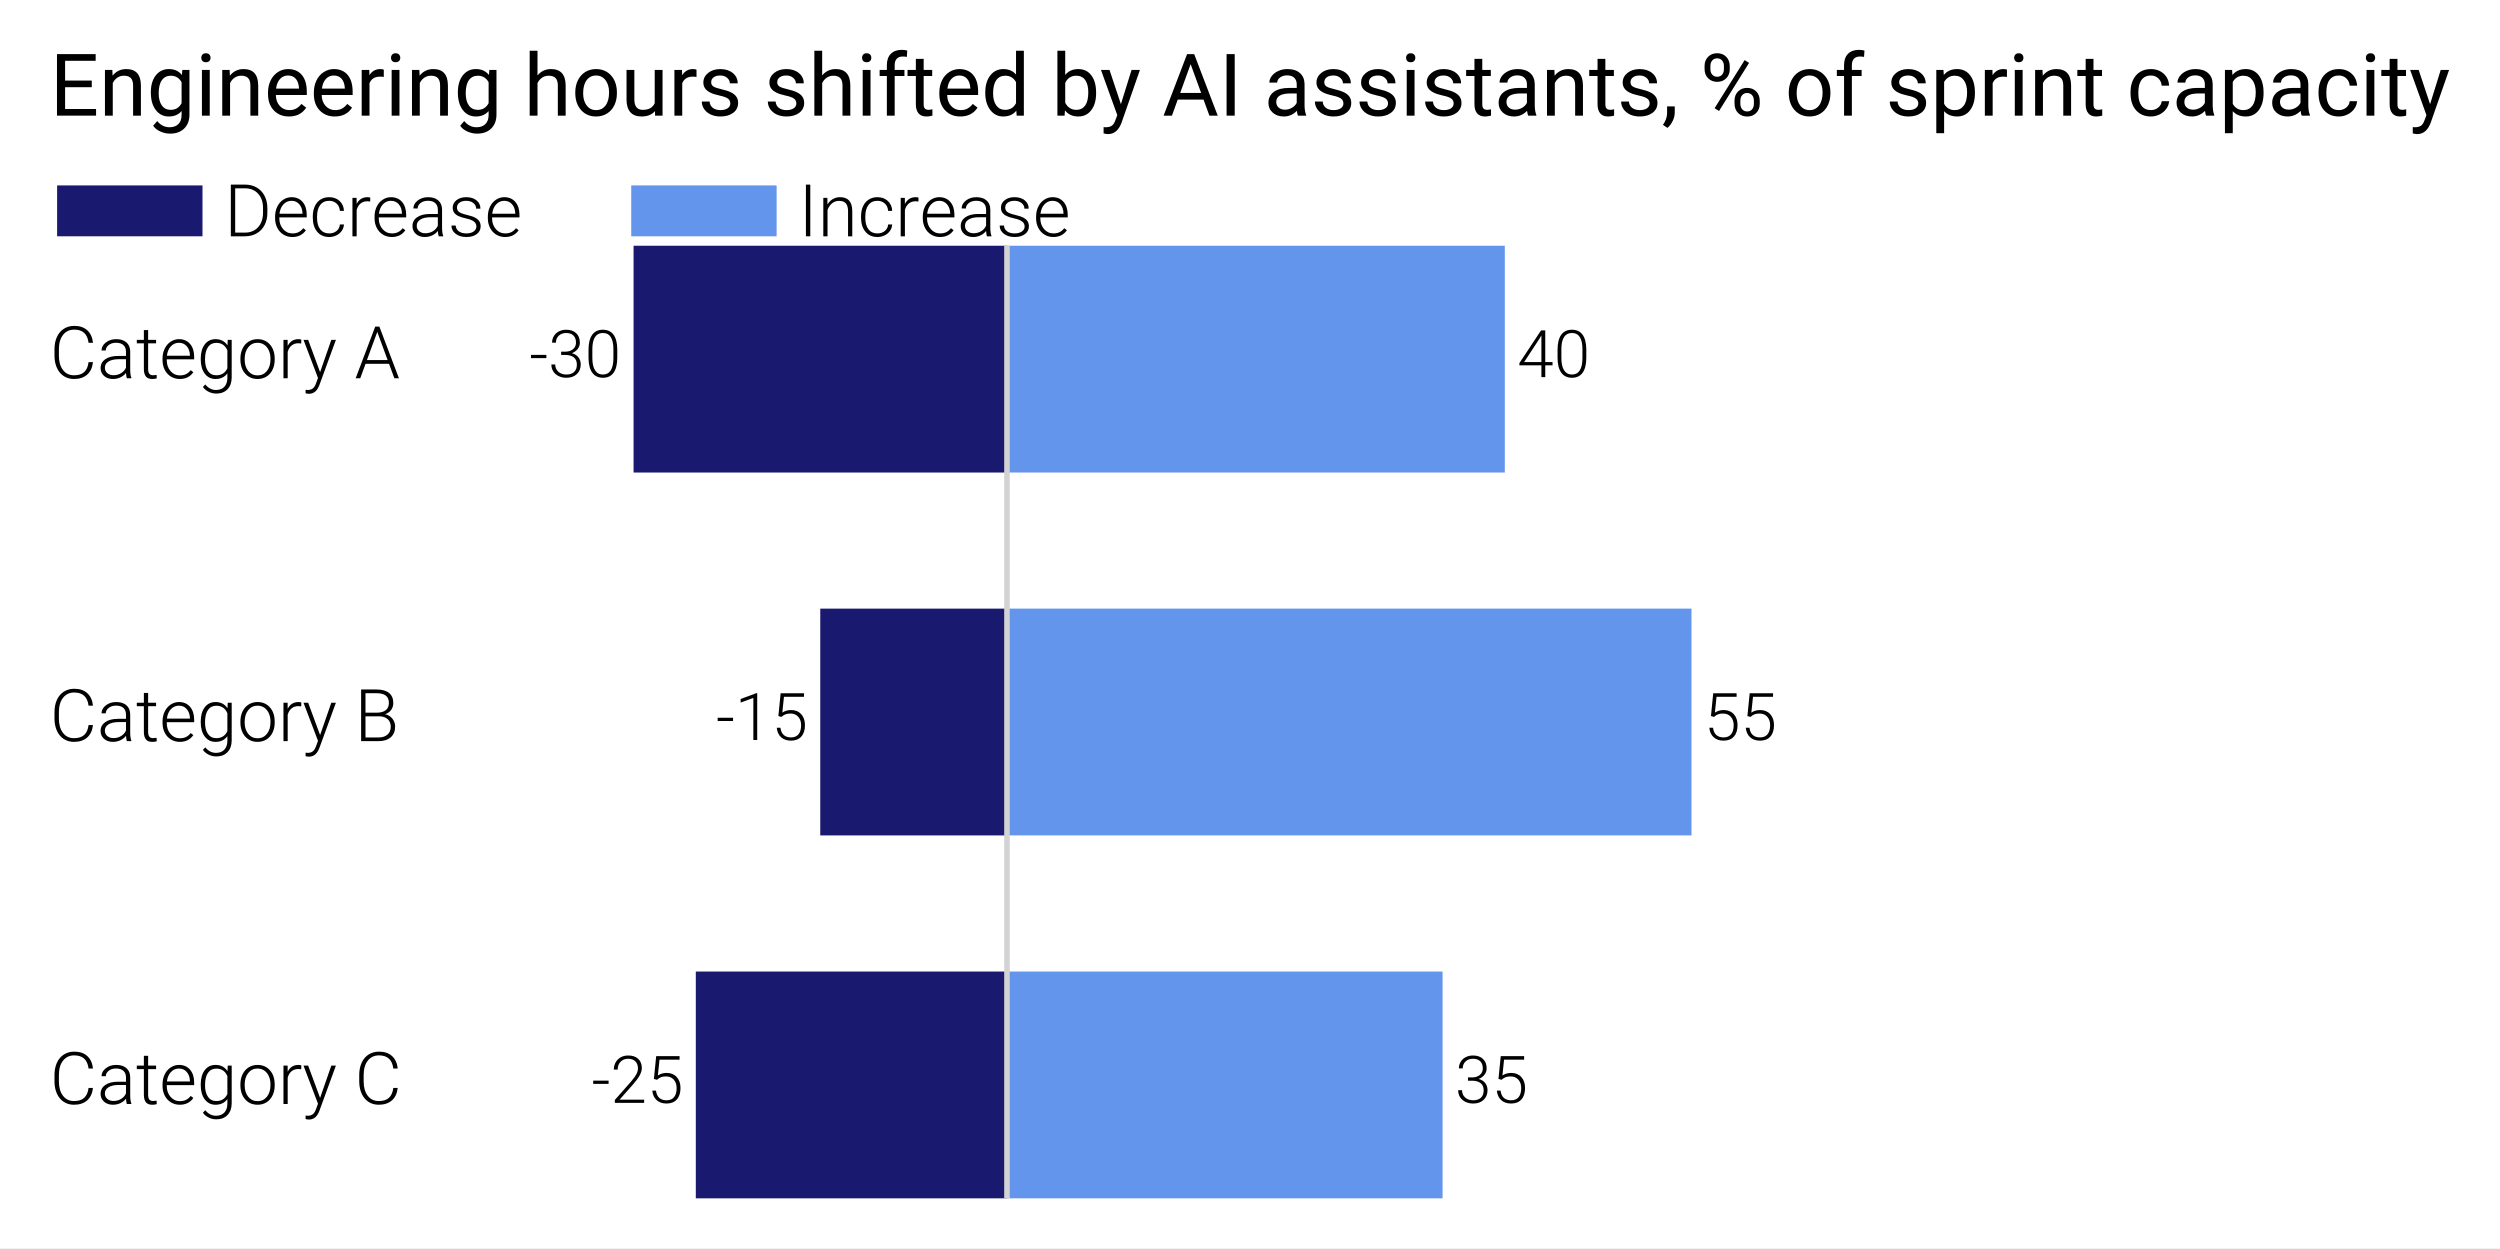
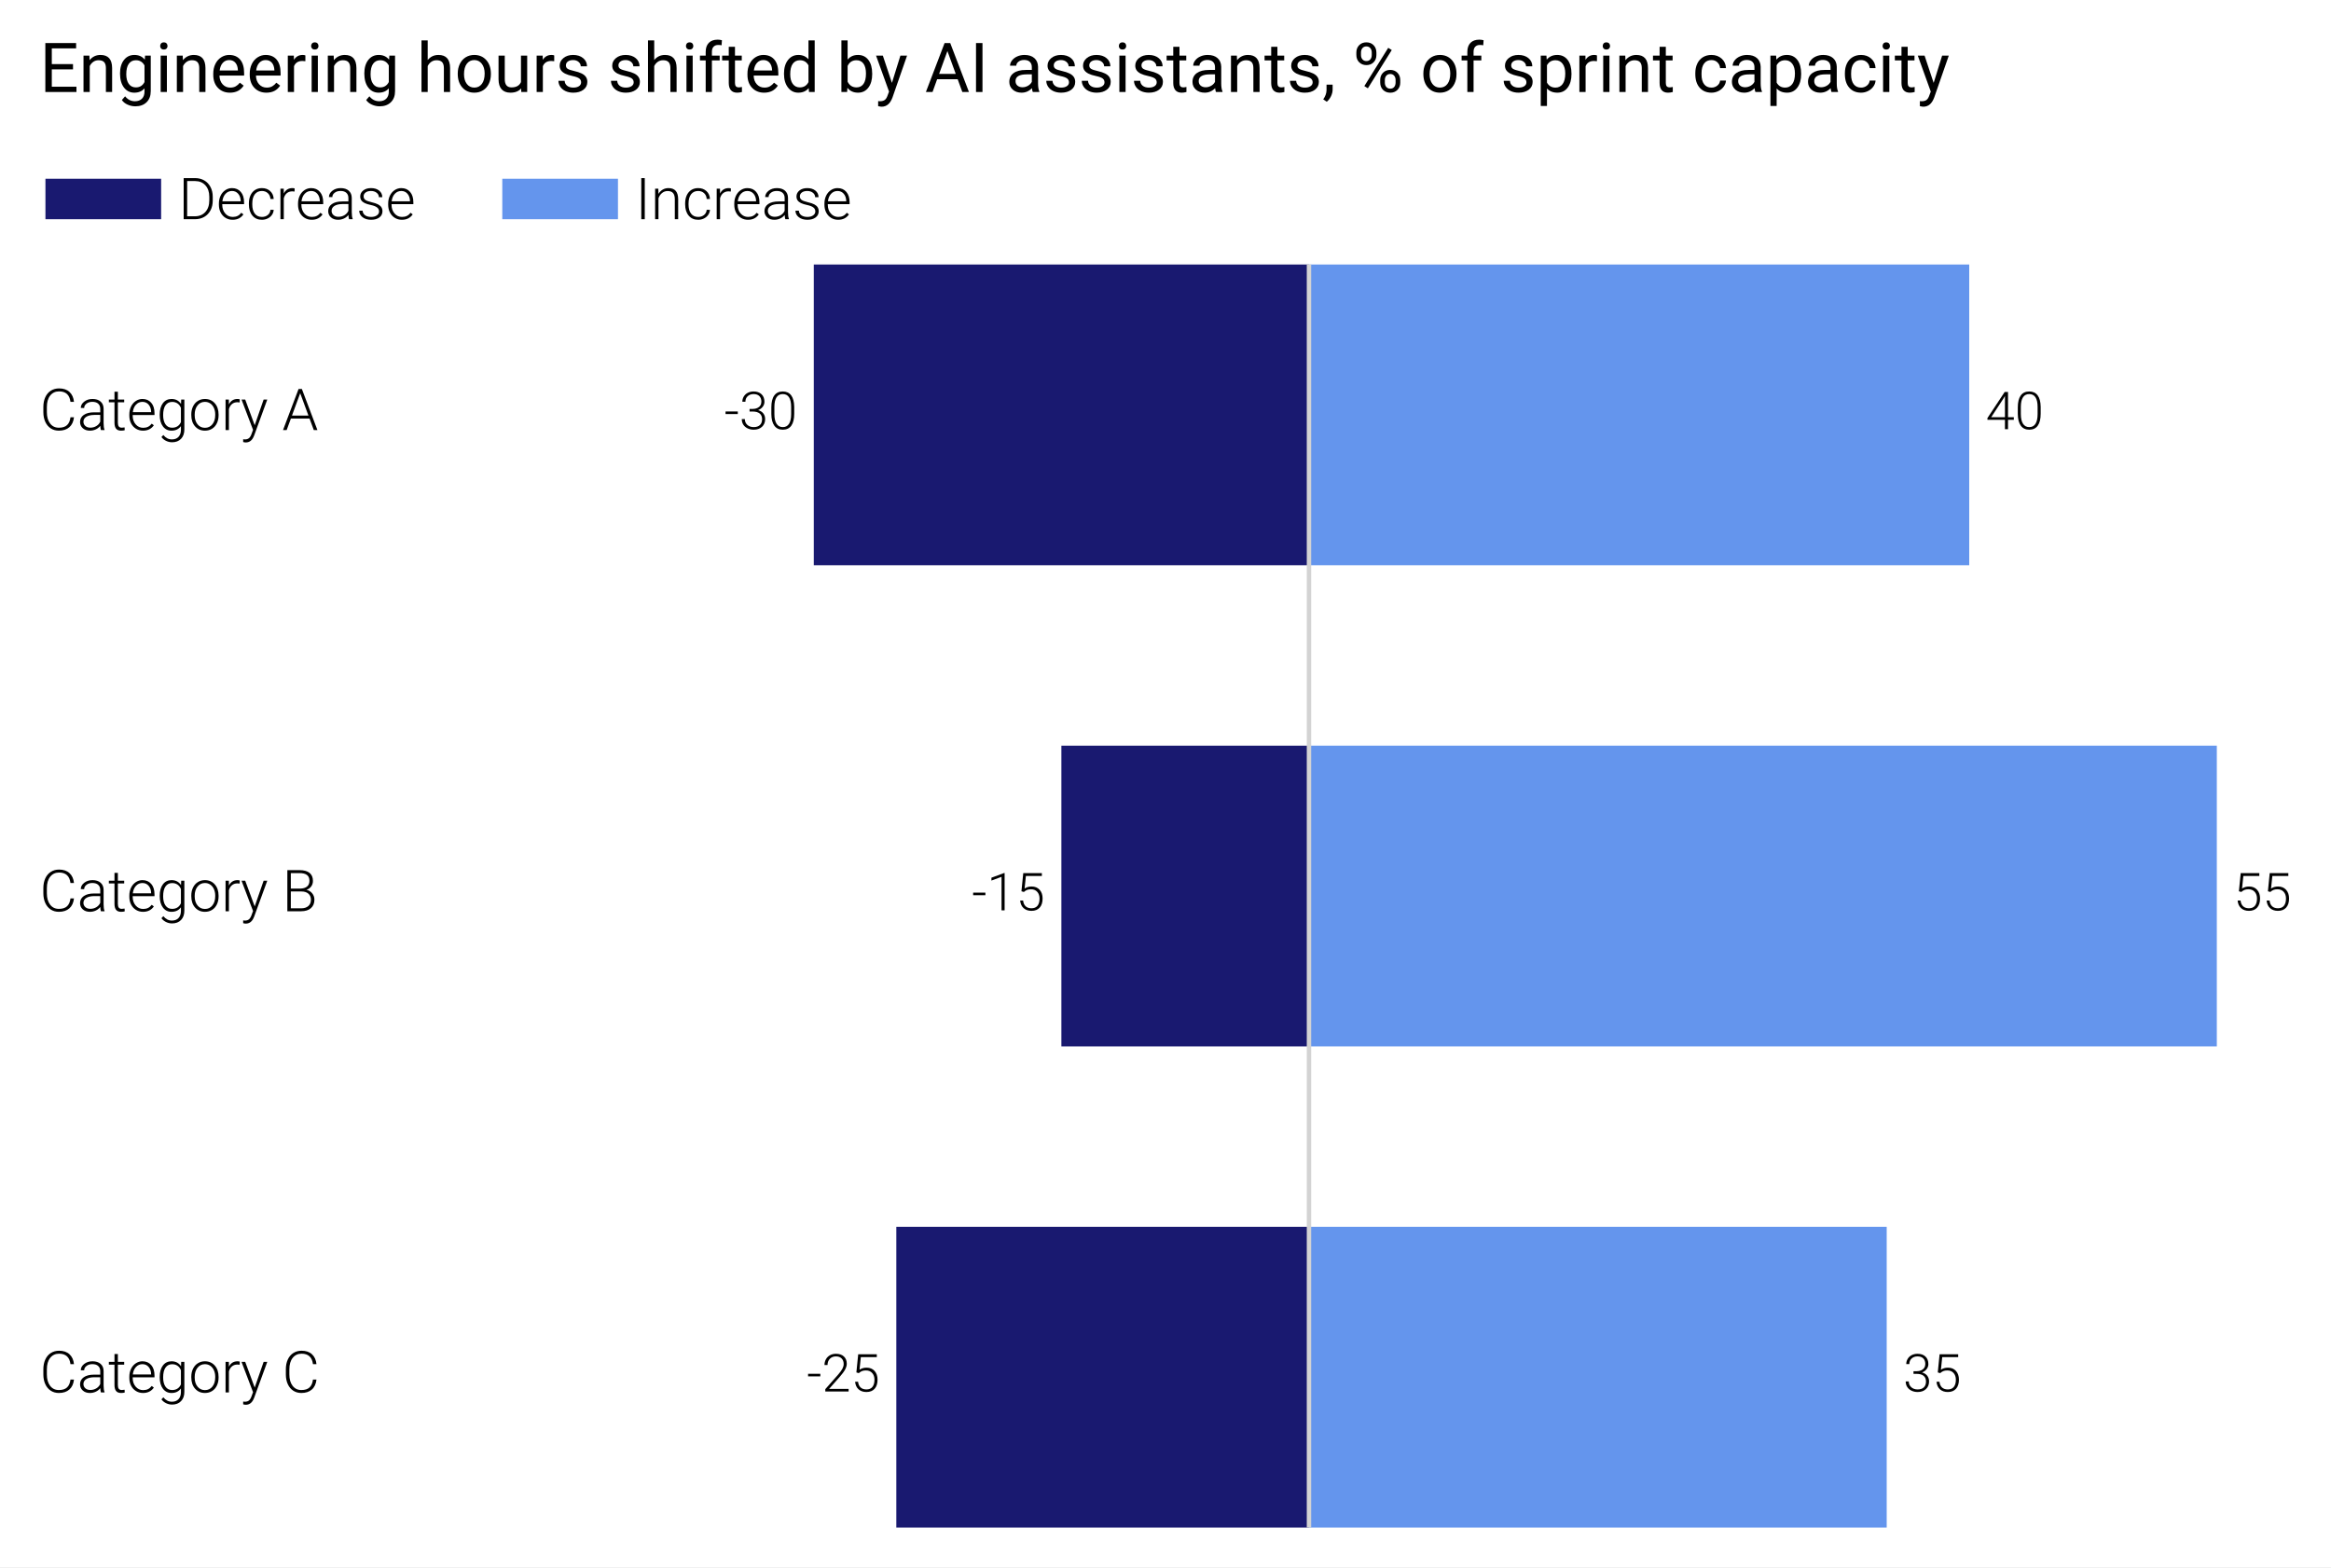
- <svg xmlns="http://www.w3.org/2000/svg" xmlns:xlink="http://www.w3.org/1999/xlink" width="361.117pt" height="180.291pt" viewBox="0 0 361.117 180.291" version="1.1">
+ <svg xmlns="http://www.w3.org/2000/svg" xmlns:xlink="http://www.w3.org/1999/xlink" width="423.147pt" height="284.55pt" viewBox="0 0 423.147 284.55" version="1.1">
  <defs>
    <style type="text/css">*{stroke-linejoin: round; stroke-linecap: butt}</style>
  </defs>
  <g id="figure_1">
    <g id="patch_1">
-       <path d="M 0 180.291  L 361.117 180.291  L 361.117 0  L 0 0  z " style="fill: #ffffff" />
+       <path d="M 0 284.55  L 423.147 284.55  L 423.147 0  L 0 0  z " style="fill: #ffffff" />
    </g>
    <g id="axes_1">
      <g id="patch_2">
-         <path d="M 91.517 173.091  L 244.332 173.091  L 244.332 35.498  L 91.517 35.498  z " style="fill: #ffffff" />
+         <path d="M 147.728 277.35  L 402.42 277.35  L 402.42 48.027  L 147.728 48.027  z " style="fill: #ffffff" />
      </g>
      <g id="patch_3">
-         <path d="M 145.452 173.091  L 100.506 173.091  L 100.506 140.331  L 145.452 140.331  z " clip-path="url(#pcf40a6d5ce)" style="fill: #191970" />
+         <path d="M 237.619 277.35  L 162.709 277.35  L 162.709 222.749  L 237.619 222.749  z " clip-path="url(#p93d11a6df5)" style="fill: #191970" />
      </g>
      <g id="patch_4">
-         <path d="M 145.452 120.675  L 118.484 120.675  L 118.484 87.914  L 145.452 87.914  z " clip-path="url(#pcf40a6d5ce)" style="fill: #191970" />
+         <path d="M 237.619 189.988  L 192.673 189.988  L 192.673 135.388  L 237.619 135.388  z " clip-path="url(#p93d11a6df5)" style="fill: #191970" />
      </g>
      <g id="patch_5">
-         <path d="M 145.452 68.258  L 91.517 68.258  L 91.517 35.498  L 145.452 35.498  z " clip-path="url(#pcf40a6d5ce)" style="fill: #191970" />
+         <path d="M 237.619 102.627  L 147.728 102.627  L 147.728 48.027  L 237.619 48.027  z " clip-path="url(#p93d11a6df5)" style="fill: #191970" />
      </g>
      <g id="patch_6">
-         <path d="M 145.452 173.091  L 208.376 173.091  L 208.376 140.331  L 145.452 140.331  z " clip-path="url(#pcf40a6d5ce)" style="fill: #6495ed" />
+         <path d="M 237.619 277.35  L 342.493 277.35  L 342.493 222.749  L 237.619 222.749  z " clip-path="url(#p93d11a6df5)" style="fill: #6495ed" />
      </g>
      <g id="patch_7">
-         <path d="M 145.452 120.675  L 244.332 120.675  L 244.332 87.914  L 145.452 87.914  z " clip-path="url(#pcf40a6d5ce)" style="fill: #6495ed" />
+         <path d="M 237.619 189.988  L 402.42 189.988  L 402.42 135.388  L 237.619 135.388  z " clip-path="url(#p93d11a6df5)" style="fill: #6495ed" />
      </g>
      <g id="patch_8">
-         <path d="M 145.452 68.258  L 217.365 68.258  L 217.365 35.498  L 145.452 35.498  z " clip-path="url(#pcf40a6d5ce)" style="fill: #6495ed" />
+         <path d="M 237.619 102.627  L 357.475 102.627  L 357.475 48.027  L 237.619 48.027  z " clip-path="url(#p93d11a6df5)" style="fill: #6495ed" />
      </g>
      <g id="matplotlib.axis_1" />
      <g id="matplotlib.axis_2" />
      <g id="line2d_1">
-         <path d="M 145.452 173.091  L 145.452 35.498  " clip-path="url(#pcf40a6d5ce)" style="fill: none; stroke: #d3d3d3; stroke-width: 0.8; stroke-linecap: square" />
+         <path d="M 237.619 277.35  L 237.619 48.027  " clip-path="url(#p93d11a6df5)" style="fill: none; stroke: #d3d3d3; stroke-width: 0.8; stroke-linecap: square" />
      </g>
      <g id="text_1">
-         <g transform="translate(7.2 159.4739) scale(0.105 -0.105)">
+         <g transform="translate(7.2 252.812) scale(0.105 -0.105)">
          <defs>
            <path id="Roboto-Light-43" d="M 3797 1419  Q 3719 700 3283 318  Q 2847 -63 2122 -63  Q 1616 -63 1227 190  Q 838 444 625 908  Q 413 1372 409 1969  L 409 2559  Q 409 3166 621 3634  Q 834 4103 1232 4358  Q 1631 4613 2150 4613  Q 2881 4613 3304 4217  Q 3728 3822 3797 3125  L 3409 3125  Q 3266 4284 2150 4284  Q 1531 4284 1164 3821  Q 797 3359 797 2544  L 797 1988  Q 797 1200 1155 731  Q 1513 263 2122 263  Q 2725 263 3031 552  Q 3338 841 3409 1419  L 3797 1419  z " transform="scale(0.015625)" />
            <path id="Roboto-Light-61" d="M 2622 0  Q 2566 159 2550 472  Q 2353 216 2048 76  Q 1744 -63 1403 -63  Q 916 -63 614 209  Q 313 481 313 897  Q 313 1391 723 1678  Q 1134 1966 1869 1966  L 2547 1966  L 2547 2350  Q 2547 2713 2323 2920  Q 2100 3128 1672 3128  Q 1281 3128 1025 2928  Q 769 2728 769 2447  L 394 2450  Q 394 2853 769 3148  Q 1144 3444 1691 3444  Q 2256 3444 2582 3161  Q 2909 2878 2919 2372  L 2919 772  Q 2919 281 3022 38  L 3022 0  L 2622 0  z M 1447 269  Q 1822 269 2117 450  Q 2413 631 2547 934  L 2547 1678  L 1878 1678  Q 1319 1672 1003 1473  Q 688 1275 688 928  Q 688 644 898 456  Q 1109 269 1447 269  z " transform="scale(0.015625)" />
            <path id="Roboto-Light-74" d="M 1069 4247  L 1069 3381  L 1769 3381  L 1769 3075  L 1069 3075  L 1069 822  Q 1069 541 1170 403  Q 1272 266 1509 266  Q 1603 266 1813 297  L 1828 -9  Q 1681 -63 1428 -63  Q 1044 -63 869 160  Q 694 384 694 819  L 694 3075  L 72 3075  L 72 3381  L 694 3381  L 694 4247  L 1069 4247  z " transform="scale(0.015625)" />
            <path id="Roboto-Light-65" d="M 1797 -63  Q 1366 -63 1017 150  Q 669 363 475 742  Q 281 1122 281 1594  L 281 1728  Q 281 2216 470 2606  Q 659 2997 996 3220  Q 1334 3444 1728 3444  Q 2344 3444 2705 3023  Q 3066 2603 3066 1875  L 3066 1666  L 653 1666  L 653 1594  Q 653 1019 983 636  Q 1313 253 1813 253  Q 2113 253 2342 362  Q 2572 472 2759 713  L 2994 534  Q 2581 -63 1797 -63  z M 1728 3125  Q 1306 3125 1017 2815  Q 728 2506 666 1984  L 2694 1984  L 2694 2025  Q 2678 2513 2415 2819  Q 2153 3125 1728 3125  z " transform="scale(0.015625)" />
            <path id="Roboto-Light-67" d="M 338 1722  Q 338 2516 689 2980  Q 1041 3444 1644 3444  Q 2334 3444 2694 2894  L 2713 3381  L 3063 3381  L 3063 69  Q 3063 -584 2697 -965  Q 2331 -1347 1706 -1347  Q 1353 -1347 1033 -1189  Q 713 -1031 528 -769  L 738 -544  Q 1134 -1031 1681 -1031  Q 2150 -1031 2412 -754  Q 2675 -478 2684 13  L 2684 438  Q 2325 -63 1638 -63  Q 1050 -63 694 406  Q 338 875 338 1672  L 338 1722  z M 716 1656  Q 716 1009 975 636  Q 1234 263 1706 263  Q 2397 263 2684 881  L 2684 2453  Q 2553 2778 2306 2948  Q 2059 3119 1713 3119  Q 1241 3119 978 2748  Q 716 2378 716 1656  z " transform="scale(0.015625)" />
            <path id="Roboto-Light-6f" d="M 281 1741  Q 281 2228 470 2618  Q 659 3009 1004 3226  Q 1350 3444 1788 3444  Q 2463 3444 2881 2970  Q 3300 2497 3300 1716  L 3300 1638  Q 3300 1147 3111 755  Q 2922 363 2578 150  Q 2234 -63 1794 -63  Q 1122 -63 701 410  Q 281 884 281 1666  L 281 1741  z M 656 1638  Q 656 1031 970 642  Q 1284 253 1794 253  Q 2300 253 2614 642  Q 2928 1031 2928 1669  L 2928 1741  Q 2928 2128 2784 2450  Q 2641 2772 2381 2948  Q 2122 3125 1788 3125  Q 1288 3125 972 2733  Q 656 2341 656 1706  L 656 1638  z " transform="scale(0.015625)" />
            <path id="Roboto-Light-72" d="M 2050 3063  Q 1931 3084 1797 3084  Q 1447 3084 1205 2889  Q 963 2694 859 2322  L 859 0  L 488 0  L 488 3381  L 853 3381  L 859 2844  Q 1156 3444 1813 3444  Q 1969 3444 2059 3403  L 2050 3063  z " transform="scale(0.015625)" />
            <path id="Roboto-Light-79" d="M 1559 538  L 2547 3381  L 2950 3381  L 1506 -575  L 1431 -750  Q 1153 -1366 572 -1366  Q 438 -1366 284 -1322  L 281 -1013  L 475 -1031  Q 750 -1031 920 -895  Q 1091 -759 1209 -428  L 1375 28  L 100 3381  L 509 3381  L 1559 538  z " transform="scale(0.015625)" />
            <path id="Roboto-Light-20" transform="scale(0.015625)" />
          </defs>
          <use xlink:href="#Roboto-Light-43" />
          <use xlink:href="#Roboto-Light-61" transform="translate(64.94141 0)" />
          <use xlink:href="#Roboto-Light-74" transform="translate(118.5059 0)" />
          <use xlink:href="#Roboto-Light-65" transform="translate(150.6348 0)" />
          <use xlink:href="#Roboto-Light-67" transform="translate(202.2949 0)" />
          <use xlink:href="#Roboto-Light-6f" transform="translate(257.7637 0)" />
          <use xlink:href="#Roboto-Light-72" transform="translate(313.7695 0)" />
          <use xlink:href="#Roboto-Light-79" transform="translate(347.4121 0)" />
          <use xlink:href="#Roboto-Light-20" transform="translate(394.9219 0)" />
          <use xlink:href="#Roboto-Light-43" transform="translate(419.2383 0)" />
        </g>
      </g>
      <g id="text_2">
-         <g transform="translate(7.2 107.0573) scale(0.105 -0.105)">
+         <g transform="translate(7.2 165.451) scale(0.105 -0.105)">
          <defs>
            <path id="Roboto-Light-42" d="M 575 0  L 575 4550  L 1919 4550  Q 2650 4550 3028 4248  Q 3406 3947 3406 3359  Q 3406 3006 3214 2745  Q 3022 2484 2688 2372  Q 3084 2284 3326 1981  Q 3569 1678 3569 1281  Q 3569 678 3180 339  Q 2791 0 2097 0  L 575 0  z M 959 2188  L 959 325  L 2113 325  Q 2606 325 2895 576  Q 3184 828 3184 1275  Q 3184 1697 2907 1942  Q 2631 2188 2144 2188  L 959 2188  z M 959 2509  L 2009 2509  Q 2491 2519 2755 2736  Q 3019 2953 3019 3369  Q 3019 3806 2745 4014  Q 2472 4222 1919 4222  L 959 4222  L 959 2509  z " transform="scale(0.015625)" />
          </defs>
          <use xlink:href="#Roboto-Light-43" />
          <use xlink:href="#Roboto-Light-61" transform="translate(64.94141 0)" />
          <use xlink:href="#Roboto-Light-74" transform="translate(118.5059 0)" />
          <use xlink:href="#Roboto-Light-65" transform="translate(150.6348 0)" />
          <use xlink:href="#Roboto-Light-67" transform="translate(202.2949 0)" />
          <use xlink:href="#Roboto-Light-6f" transform="translate(257.7637 0)" />
          <use xlink:href="#Roboto-Light-72" transform="translate(313.7695 0)" />
          <use xlink:href="#Roboto-Light-79" transform="translate(347.4121 0)" />
          <use xlink:href="#Roboto-Light-20" transform="translate(394.9219 0)" />
          <use xlink:href="#Roboto-Light-42" transform="translate(419.2383 0)" />
        </g>
      </g>
      <g id="text_3">
-         <g transform="translate(7.2 54.64062) scale(0.105 -0.105)">
+         <g transform="translate(7.2 78.08989) scale(0.105 -0.105)">
          <defs>
            <path id="Roboto-Light-41" d="M 3031 1275  L 966 1275  L 497 0  L 94 0  L 1816 4550  L 2181 4550  L 3903 0  L 3503 0  L 3031 1275  z M 1084 1603  L 2909 1603  L 1997 4081  L 1084 1603  z " transform="scale(0.015625)" />
          </defs>
          <use xlink:href="#Roboto-Light-43" />
          <use xlink:href="#Roboto-Light-61" transform="translate(64.94141 0)" />
          <use xlink:href="#Roboto-Light-74" transform="translate(118.5059 0)" />
          <use xlink:href="#Roboto-Light-65" transform="translate(150.6348 0)" />
          <use xlink:href="#Roboto-Light-67" transform="translate(202.2949 0)" />
          <use xlink:href="#Roboto-Light-6f" transform="translate(257.7637 0)" />
          <use xlink:href="#Roboto-Light-72" transform="translate(313.7695 0)" />
          <use xlink:href="#Roboto-Light-79" transform="translate(347.4121 0)" />
          <use xlink:href="#Roboto-Light-20" transform="translate(394.9219 0)" />
          <use xlink:href="#Roboto-Light-41" transform="translate(419.2383 0)" />
        </g>
      </g>
      <g id="text_4">
-         <g transform="translate(85.45982 159.3088) scale(0.095 -0.095)">
+         <g transform="translate(146.4651 252.6469) scale(0.095 -0.095)">
          <defs>
            <path id="Roboto-Light-2d" d="M 1650 1850  L 153 1850  L 153 2166  L 1650 2166  L 1650 1850  z " transform="scale(0.015625)" />
            <path id="Roboto-Light-32" d="M 3278 0  L 428 0  L 428 288  L 1988 2056  Q 2375 2503 2525 2793  Q 2675 3084 2675 3359  Q 2675 3791 2422 4042  Q 2169 4294 1725 4294  Q 1266 4294 983 4000  Q 700 3706 700 3238  L 328 3238  Q 328 3622 501 3937  Q 675 4253 995 4433  Q 1316 4613 1725 4613  Q 2350 4613 2701 4284  Q 3053 3956 3053 3391  Q 3053 3072 2854 2694  Q 2656 2316 2156 1750  L 888 316  L 3278 316  L 3278 0  z " transform="scale(0.015625)" />
            <path id="Roboto-Light-35" d="M 681 2331  L 903 4550  L 3178 4550  L 3178 4203  L 1225 4203  L 1066 2666  Q 1431 2916 1922 2916  Q 2538 2916 2903 2516  Q 3269 2116 3269 1450  Q 3269 731 2912 334  Q 2556 -63 1909 -63  Q 1316 -63 947 268  Q 578 600 525 1197  L 884 1197  Q 938 731 1200 492  Q 1463 253 1909 253  Q 2397 253 2645 562  Q 2894 872 2894 1444  Q 2894 1944 2616 2259  Q 2338 2575 1856 2575  Q 1591 2575 1394 2508  Q 1197 2441 978 2247  L 681 2331  z " transform="scale(0.015625)" />
          </defs>
          <use xlink:href="#Roboto-Light-2d" />
          <use xlink:href="#Roboto-Light-32" transform="translate(28.61328 0)" />
          <use xlink:href="#Roboto-Light-35" transform="translate(84.0332 0)" />
        </g>
      </g>
      <g id="text_5">
-         <g transform="translate(103.4381 106.8921) scale(0.095 -0.095)">
+         <g transform="translate(176.4289 165.2858) scale(0.095 -0.095)">
          <defs>
            <path id="Roboto-Light-31" d="M 2169 0  L 1794 0  L 1794 4100  L 556 3641  L 556 3991  L 2106 4566  L 2169 4566  L 2169 0  z " transform="scale(0.015625)" />
          </defs>
          <use xlink:href="#Roboto-Light-2d" />
          <use xlink:href="#Roboto-Light-31" transform="translate(28.61328 0)" />
          <use xlink:href="#Roboto-Light-35" transform="translate(84.0332 0)" />
        </g>
      </g>
      <g id="text_6">
-         <g transform="translate(76.47066 54.47546) scale(0.095 -0.095)">
+         <g transform="translate(131.4831 77.92473) scale(0.095 -0.095)">
          <defs>
            <path id="Roboto-Light-33" d="M 1259 2478  L 1647 2478  Q 1969 2478 2209 2592  Q 2450 2706 2576 2904  Q 2703 3103 2703 3363  Q 2703 3800 2456 4047  Q 2209 4294 1747 4294  Q 1309 4294 1029 4036  Q 750 3778 750 3356  L 375 3356  Q 375 3709 553 4001  Q 731 4294 1047 4453  Q 1363 4613 1747 4613  Q 2366 4613 2722 4275  Q 3078 3938 3078 3350  Q 3078 3022 2870 2745  Q 2663 2469 2300 2331  Q 2725 2213 2944 1923  Q 3163 1634 3163 1234  Q 3163 650 2781 293  Q 2400 -63 1763 -63  Q 1356 -63 1017 100  Q 678 263 492 555  Q 306 847 306 1234  L 681 1234  Q 681 800 984 526  Q 1288 253 1763 253  Q 2247 253 2517 501  Q 2788 750 2788 1222  Q 2788 1678 2495 1918  Q 2203 2159 1634 2159  L 1259 2159  L 1259 2478  z " transform="scale(0.015625)" />
            <path id="Roboto-Light-30" d="M 3172 1897  Q 3172 934 2819 435  Q 2466 -63 1778 -63  Q 1103 -63 743 426  Q 384 916 375 1850  L 375 2666  Q 375 3625 731 4119  Q 1088 4613 1772 4613  Q 2447 4613 2803 4136  Q 3159 3659 3172 2731  L 3172 1897  z M 2797 2713  Q 2797 3494 2542 3894  Q 2288 4294 1772 4294  Q 1266 4294 1009 3903  Q 753 3513 747 2750  L 747 1856  Q 747 1078 1011 665  Q 1275 253 1778 253  Q 2278 253 2536 656  Q 2794 1059 2797 1838  L 2797 2713  z " transform="scale(0.015625)" />
          </defs>
          <use xlink:href="#Roboto-Light-2d" />
          <use xlink:href="#Roboto-Light-33" transform="translate(28.61328 0)" />
          <use xlink:href="#Roboto-Light-30" transform="translate(84.0332 0)" />
        </g>
      </g>
      <g id="text_7">
-         <g transform="translate(210.1735 159.3088) scale(0.095 -0.095)">
+         <g transform="translate(345.4891 252.6469) scale(0.095 -0.095)">
          <use xlink:href="#Roboto-Light-33" />
          <use xlink:href="#Roboto-Light-35" transform="translate(55.41992 0)" />
        </g>
      </g>
      <g id="text_8">
-         <g transform="translate(246.1301 106.8921) scale(0.095 -0.095)">
+         <g transform="translate(405.4169 165.2858) scale(0.095 -0.095)">
          <use xlink:href="#Roboto-Light-35" />
          <use xlink:href="#Roboto-Light-35" transform="translate(55.41992 0)" />
        </g>
      </g>
      <g id="text_9">
-         <g transform="translate(219.1626 54.47546) scale(0.095 -0.095)">
+         <g transform="translate(360.4711 77.92473) scale(0.095 -0.095)">
          <defs>
            <path id="Roboto-Light-34" d="M 2725 1466  L 3434 1466  L 3434 1150  L 2725 1150  L 2725 0  L 2350 0  L 2350 1150  L 209 1150  L 209 1363  L 2316 4550  L 2725 4550  L 2725 1466  z M 669 1466  L 2350 1466  L 2350 4066  L 2184 3778  L 669 1466  z " transform="scale(0.015625)" />
          </defs>
          <use xlink:href="#Roboto-Light-34" />
          <use xlink:href="#Roboto-Light-30" transform="translate(55.41992 0)" />
        </g>
      </g>
    </g>
    <g id="text_10">
      <g transform="translate(7.2 16.70391) scale(0.125 -0.125)">
        <defs>
          <path id="Roboto-Regular-45" d="M 3100 2103  L 1128 2103  L 1128 491  L 3419 491  L 3419 0  L 528 0  L 528 4550  L 3388 4550  L 3388 4056  L 1128 4056  L 1128 2594  L 3100 2594  L 3100 2103  z " transform="scale(0.015625)" />
          <path id="Roboto-Regular-6e" d="M 984 3381  L 1003 2956  Q 1391 3444 2016 3444  Q 3088 3444 3097 2234  L 3097 0  L 2519 0  L 2519 2238  Q 2516 2603 2352 2778  Q 2188 2953 1841 2953  Q 1559 2953 1346 2803  Q 1134 2653 1016 2409  L 1016 0  L 438 0  L 438 3381  L 984 3381  z " transform="scale(0.015625)" />
          <path id="Roboto-Regular-67" d="M 300 1719  Q 300 2509 665 2976  Q 1031 3444 1634 3444  Q 2253 3444 2600 3006  L 2628 3381  L 3156 3381  L 3156 81  Q 3156 -575 2767 -953  Q 2378 -1331 1722 -1331  Q 1356 -1331 1006 -1175  Q 656 -1019 472 -747  L 772 -400  Q 1144 -859 1681 -859  Q 2103 -859 2339 -621  Q 2575 -384 2575 47  L 2575 338  Q 2228 -63 1628 -63  Q 1034 -63 667 415  Q 300 894 300 1719  z M 881 1653  Q 881 1081 1115 754  Q 1350 428 1772 428  Q 2319 428 2575 925  L 2575 2469  Q 2309 2953 1778 2953  Q 1356 2953 1118 2625  Q 881 2297 881 1653  z " transform="scale(0.015625)" />
          <path id="Roboto-Regular-69" d="M 1066 0  L 488 0  L 488 3381  L 1066 3381  L 1066 0  z M 441 4278  Q 441 4419 527 4516  Q 613 4613 781 4613  Q 950 4613 1037 4516  Q 1125 4419 1125 4278  Q 1125 4138 1037 4044  Q 950 3950 781 3950  Q 613 3950 527 4044  Q 441 4138 441 4278  z " transform="scale(0.015625)" />
          <path id="Roboto-Regular-65" d="M 1841 -63  Q 1153 -63 722 389  Q 291 841 291 1597  L 291 1703  Q 291 2206 483 2601  Q 675 2997 1020 3220  Q 1366 3444 1769 3444  Q 2428 3444 2793 3009  Q 3159 2575 3159 1766  L 3159 1525  L 869 1525  Q 881 1025 1161 717  Q 1441 409 1872 409  Q 2178 409 2390 534  Q 2603 659 2763 866  L 3116 591  Q 2691 -63 1841 -63  z M 1769 2969  Q 1419 2969 1181 2714  Q 944 2459 888 2000  L 2581 2000  L 2581 2044  Q 2556 2484 2343 2726  Q 2131 2969 1769 2969  z " transform="scale(0.015625)" />
          <path id="Roboto-Regular-72" d="M 2072 2863  Q 1941 2884 1788 2884  Q 1219 2884 1016 2400  L 1016 0  L 438 0  L 438 3381  L 1000 3381  L 1009 2991  Q 1294 3444 1816 3444  Q 1984 3444 2072 3400  L 2072 2863  z " transform="scale(0.015625)" />
          <path id="Roboto-Regular-20" transform="scale(0.015625)" />
          <path id="Roboto-Regular-68" d="M 1016 2972  Q 1400 3444 2016 3444  Q 3088 3444 3097 2234  L 3097 0  L 2519 0  L 2519 2238  Q 2516 2603 2352 2778  Q 2188 2953 1841 2953  Q 1559 2953 1346 2803  Q 1134 2653 1016 2409  L 1016 0  L 438 0  L 438 4800  L 1016 4800  L 1016 2972  z " transform="scale(0.015625)" />
          <path id="Roboto-Regular-6f" d="M 284 1722  Q 284 2219 479 2616  Q 675 3013 1023 3228  Q 1372 3444 1819 3444  Q 2509 3444 2936 2966  Q 3363 2488 3363 1694  L 3363 1653  Q 3363 1159 3173 767  Q 2984 375 2632 156  Q 2281 -63 1825 -63  Q 1138 -63 711 415  Q 284 894 284 1681  L 284 1722  z M 866 1653  Q 866 1091 1127 750  Q 1388 409 1825 409  Q 2266 409 2525 754  Q 2784 1100 2784 1722  Q 2784 2278 2520 2623  Q 2256 2969 1819 2969  Q 1391 2969 1128 2628  Q 866 2288 866 1653  z " transform="scale(0.015625)" />
          <path id="Roboto-Regular-75" d="M 2525 334  Q 2188 -63 1534 -63  Q 994 -63 711 251  Q 428 566 425 1181  L 425 3381  L 1003 3381  L 1003 1197  Q 1003 428 1628 428  Q 2291 428 2509 922  L 2509 3381  L 3088 3381  L 3088 0  L 2538 0  L 2525 334  z " transform="scale(0.015625)" />
          <path id="Roboto-Regular-73" d="M 2406 897  Q 2406 1131 2229 1261  Q 2053 1391 1614 1484  Q 1175 1578 917 1709  Q 659 1841 536 2022  Q 413 2203 413 2453  Q 413 2869 764 3156  Q 1116 3444 1663 3444  Q 2238 3444 2595 3147  Q 2953 2850 2953 2388  L 2372 2388  Q 2372 2625 2170 2797  Q 1969 2969 1663 2969  Q 1347 2969 1169 2831  Q 991 2694 991 2472  Q 991 2263 1156 2156  Q 1322 2050 1755 1953  Q 2188 1856 2456 1722  Q 2725 1588 2854 1398  Q 2984 1209 2984 938  Q 2984 484 2621 210  Q 2259 -63 1681 -63  Q 1275 -63 962 81  Q 650 225 473 483  Q 297 741 297 1041  L 875 1041  Q 891 750 1108 579  Q 1325 409 1681 409  Q 2009 409 2207 542  Q 2406 675 2406 897  z " transform="scale(0.015625)" />
          <path id="Roboto-Regular-66" d="M 722 0  L 722 2934  L 188 2934  L 188 3381  L 722 3381  L 722 3728  Q 722 4272 1012 4569  Q 1303 4866 1834 4866  Q 2034 4866 2231 4813  L 2200 4344  Q 2053 4372 1888 4372  Q 1606 4372 1453 4208  Q 1300 4044 1300 3738  L 1300 3381  L 2022 3381  L 2022 2934  L 1300 2934  L 1300 0  L 722 0  z " transform="scale(0.015625)" />
          <path id="Roboto-Regular-74" d="M 1222 4200  L 1222 3381  L 1853 3381  L 1853 2934  L 1222 2934  L 1222 838  Q 1222 634 1306 532  Q 1391 431 1594 431  Q 1694 431 1869 469  L 1869 0  Q 1641 -63 1425 -63  Q 1038 -63 841 171  Q 644 406 644 838  L 644 2934  L 28 2934  L 28 3381  L 644 3381  L 644 4200  L 1222 4200  z " transform="scale(0.015625)" />
          <path id="Roboto-Regular-64" d="M 297 1719  Q 297 2497 665 2970  Q 1034 3444 1631 3444  Q 2225 3444 2572 3038  L 2572 4800  L 3150 4800  L 3150 0  L 2619 0  L 2591 363  Q 2244 -63 1625 -63  Q 1038 -63 667 418  Q 297 900 297 1675  L 297 1719  z M 875 1653  Q 875 1078 1112 753  Q 1350 428 1769 428  Q 2319 428 2572 922  L 2572 2475  Q 2313 2953 1775 2953  Q 1350 2953 1112 2625  Q 875 2297 875 1653  z " transform="scale(0.015625)" />
          <path id="Roboto-Regular-62" d="M 3300 1653  Q 3300 878 2944 407  Q 2588 -63 1988 -63  Q 1347 -63 997 391  L 969 0  L 438 0  L 438 4800  L 1016 4800  L 1016 3009  Q 1366 3444 1981 3444  Q 2597 3444 2948 2978  Q 3300 2513 3300 1703  L 3300 1653  z M 2722 1719  Q 2722 2309 2494 2631  Q 2266 2953 1838 2953  Q 1266 2953 1016 2422  L 1016 959  Q 1281 428 1844 428  Q 2259 428 2490 750  Q 2722 1072 2722 1719  z " transform="scale(0.015625)" />
          <path id="Roboto-Regular-79" d="M 1544 847  L 2331 3381  L 2950 3381  L 1591 -522  Q 1275 -1366 588 -1366  L 478 -1356  L 263 -1316  L 263 -847  L 419 -859  Q 713 -859 877 -740  Q 1041 -622 1147 -306  L 1275 38  L 69 3381  L 700 3381  L 1544 847  z " transform="scale(0.015625)" />
          <path id="Roboto-Regular-41" d="M 3041 1188  L 1134 1188  L 706 0  L 88 0  L 1825 4550  L 2350 4550  L 4091 0  L 3475 0  L 3041 1188  z M 1316 1681  L 2863 1681  L 2088 3809  L 1316 1681  z " transform="scale(0.015625)" />
          <path id="Roboto-Regular-49" d="M 1172 0  L 572 0  L 572 4550  L 1172 4550  L 1172 0  z " transform="scale(0.015625)" />
          <path id="Roboto-Regular-61" d="M 2525 0  Q 2475 100 2444 356  Q 2041 -63 1481 -63  Q 981 -63 661 220  Q 341 503 341 938  Q 341 1466 742 1758  Q 1144 2050 1872 2050  L 2434 2050  L 2434 2316  Q 2434 2619 2253 2798  Q 2072 2978 1719 2978  Q 1409 2978 1200 2822  Q 991 2666 991 2444  L 409 2444  Q 409 2697 589 2933  Q 769 3169 1076 3306  Q 1384 3444 1753 3444  Q 2338 3444 2669 3151  Q 3000 2859 3013 2347  L 3013 791  Q 3013 325 3131 50  L 3131 0  L 2525 0  z M 1566 441  Q 1838 441 2081 581  Q 2325 722 2434 947  L 2434 1641  L 1981 1641  Q 919 1641 919 1019  Q 919 747 1100 594  Q 1281 441 1566 441  z " transform="scale(0.015625)" />
          <path id="Roboto-Regular-2c" d="M 419 -906  L 91 -681  Q 384 -272 397 163  L 397 684  L 963 684  L 963 231  Q 963 -84 808 -400  Q 653 -716 419 -906  z " transform="scale(0.015625)" />
          <path id="Roboto-Regular-25" d="M 328 3675  Q 328 4084 589 4350  Q 850 4616 1259 4616  Q 1675 4616 1933 4348  Q 2191 4081 2191 3656  L 2191 3434  Q 2191 3022 1930 2761  Q 1669 2500 1266 2500  Q 859 2500 593 2761  Q 328 3022 328 3456  L 328 3675  z M 759 3434  Q 759 3191 896 3033  Q 1034 2875 1266 2875  Q 1488 2875 1623 3028  Q 1759 3181 1759 3447  L 1759 3675  Q 1759 3919 1625 4078  Q 1491 4238 1259 4238  Q 1028 4238 893 4078  Q 759 3919 759 3663  L 759 3434  z M 2544 1116  Q 2544 1525 2805 1789  Q 3066 2053 3475 2053  Q 3884 2053 4146 1790  Q 4409 1528 4409 1094  L 4409 872  Q 4409 463 4148 198  Q 3888 -66 3481 -66  Q 3075 -66 2809 195  Q 2544 456 2544 891  L 2544 1116  z M 2975 872  Q 2975 625 3112 467  Q 3250 309 3481 309  Q 3706 309 3840 464  Q 3975 619 3975 884  L 3975 1116  Q 3975 1363 3839 1519  Q 3703 1675 3475 1675  Q 3253 1675 3114 1520  Q 2975 1366 2975 1103  L 2975 872  z M 1397 344  L 1069 550  L 3291 4106  L 3619 3900  L 1397 344  z " transform="scale(0.015625)" />
          <path id="Roboto-Regular-70" d="M 3294 1653  Q 3294 881 2941 409  Q 2588 -63 1984 -63  Q 1369 -63 1016 328  L 1016 -1300  L 438 -1300  L 438 3381  L 966 3381  L 994 3006  Q 1347 3444 1975 3444  Q 2584 3444 2939 2984  Q 3294 2525 3294 1706  L 3294 1653  z M 2716 1719  Q 2716 2291 2472 2622  Q 2228 2953 1803 2953  Q 1278 2953 1016 2488  L 1016 872  Q 1275 409 1809 409  Q 2225 409 2470 739  Q 2716 1069 2716 1719  z " transform="scale(0.015625)" />
          <path id="Roboto-Regular-63" d="M 1794 409  Q 2103 409 2334 596  Q 2566 784 2591 1066  L 3138 1066  Q 3122 775 2937 512  Q 2753 250 2445 93  Q 2138 -63 1794 -63  Q 1103 -63 695 398  Q 288 859 288 1659  L 288 1756  Q 288 2250 469 2634  Q 650 3019 989 3231  Q 1328 3444 1791 3444  Q 2359 3444 2736 3103  Q 3113 2763 3138 2219  L 2591 2219  Q 2566 2547 2342 2758  Q 2119 2969 1791 2969  Q 1350 2969 1108 2651  Q 866 2334 866 1734  L 866 1625  Q 866 1041 1106 725  Q 1347 409 1794 409  z " transform="scale(0.015625)" />
        </defs>
        <use xlink:href="#Roboto-Regular-45" />
        <use xlink:href="#Roboto-Regular-6e" transform="translate(56.83594 0)" />
        <use xlink:href="#Roboto-Regular-67" transform="translate(112.0117 0)" />
        <use xlink:href="#Roboto-Regular-69" transform="translate(168.1152 0)" />
        <use xlink:href="#Roboto-Regular-6e" transform="translate(192.3828 0)" />
        <use xlink:href="#Roboto-Regular-65" transform="translate(247.5586 0)" />
        <use xlink:href="#Roboto-Regular-65" transform="translate(300.5371 0)" />
        <use xlink:href="#Roboto-Regular-72" transform="translate(353.5156 0)" />
        <use xlink:href="#Roboto-Regular-69" transform="translate(387.3535 0)" />
        <use xlink:href="#Roboto-Regular-6e" transform="translate(411.6211 0)" />
        <use xlink:href="#Roboto-Regular-67" transform="translate(466.7969 0)" />
        <use xlink:href="#Roboto-Regular-20" transform="translate(522.9004 0)" />
        <use xlink:href="#Roboto-Regular-68" transform="translate(547.6562 0)" />
        <use xlink:href="#Roboto-Regular-6f" transform="translate(602.7344 0)" />
        <use xlink:href="#Roboto-Regular-75" transform="translate(659.7656 0)" />
        <use xlink:href="#Roboto-Regular-72" transform="translate(714.8926 0)" />
        <use xlink:href="#Roboto-Regular-73" transform="translate(748.7305 0)" />
        <use xlink:href="#Roboto-Regular-20" transform="translate(800.293 0)" />
        <use xlink:href="#Roboto-Regular-73" transform="translate(825.0488 0)" />
        <use xlink:href="#Roboto-Regular-68" transform="translate(876.6113 0)" />
        <use xlink:href="#Roboto-Regular-69" transform="translate(931.6895 0)" />
        <use xlink:href="#Roboto-Regular-66" transform="translate(955.957 0)" />
        <use xlink:href="#Roboto-Regular-74" transform="translate(990.6738 0)" />
        <use xlink:href="#Roboto-Regular-65" transform="translate(1023.34 0)" />
        <use xlink:href="#Roboto-Regular-64" transform="translate(1076.318 0)" />
        <use xlink:href="#Roboto-Regular-20" transform="translate(1132.715 0)" />
        <use xlink:href="#Roboto-Regular-62" transform="translate(1157.471 0)" />
        <use xlink:href="#Roboto-Regular-79" transform="translate(1213.574 0)" />
        <use xlink:href="#Roboto-Regular-20" transform="translate(1260.889 0)" />
        <use xlink:href="#Roboto-Regular-41" transform="translate(1285.645 0)" />
        <use xlink:href="#Roboto-Regular-49" transform="translate(1350.879 0)" />
        <use xlink:href="#Roboto-Regular-20" transform="translate(1378.076 0)" />
        <use xlink:href="#Roboto-Regular-61" transform="translate(1402.832 0)" />
        <use xlink:href="#Roboto-Regular-73" transform="translate(1457.227 0)" />
        <use xlink:href="#Roboto-Regular-73" transform="translate(1508.789 0)" />
        <use xlink:href="#Roboto-Regular-69" transform="translate(1560.352 0)" />
        <use xlink:href="#Roboto-Regular-73" transform="translate(1584.619 0)" />
        <use xlink:href="#Roboto-Regular-74" transform="translate(1636.182 0)" />
        <use xlink:href="#Roboto-Regular-61" transform="translate(1668.848 0)" />
        <use xlink:href="#Roboto-Regular-6e" transform="translate(1723.242 0)" />
        <use xlink:href="#Roboto-Regular-74" transform="translate(1778.418 0)" />
        <use xlink:href="#Roboto-Regular-73" transform="translate(1811.084 0)" />
        <use xlink:href="#Roboto-Regular-2c" transform="translate(1862.646 0)" />
        <use xlink:href="#Roboto-Regular-20" transform="translate(1882.275 0)" />
        <use xlink:href="#Roboto-Regular-25" transform="translate(1907.031 0)" />
        <use xlink:href="#Roboto-Regular-20" transform="translate(1980.273 0)" />
        <use xlink:href="#Roboto-Regular-6f" transform="translate(2005.029 0)" />
        <use xlink:href="#Roboto-Regular-66" transform="translate(2062.061 0)" />
        <use xlink:href="#Roboto-Regular-20" transform="translate(2096.777 0)" />
        <use xlink:href="#Roboto-Regular-73" transform="translate(2121.533 0)" />
        <use xlink:href="#Roboto-Regular-70" transform="translate(2173.096 0)" />
        <use xlink:href="#Roboto-Regular-72" transform="translate(2229.199 0)" />
        <use xlink:href="#Roboto-Regular-69" transform="translate(2263.037 0)" />
        <use xlink:href="#Roboto-Regular-6e" transform="translate(2287.305 0)" />
        <use xlink:href="#Roboto-Regular-74" transform="translate(2342.48 0)" />
        <use xlink:href="#Roboto-Regular-20" transform="translate(2375.146 0)" />
        <use xlink:href="#Roboto-Regular-63" transform="translate(2399.902 0)" />
        <use xlink:href="#Roboto-Regular-61" transform="translate(2452.246 0)" />
        <use xlink:href="#Roboto-Regular-70" transform="translate(2506.641 0)" />
        <use xlink:href="#Roboto-Regular-61" transform="translate(2562.744 0)" />
        <use xlink:href="#Roboto-Regular-63" transform="translate(2617.139 0)" />
        <use xlink:href="#Roboto-Regular-69" transform="translate(2669.482 0)" />
        <use xlink:href="#Roboto-Regular-74" transform="translate(2693.75 0)" />
        <use xlink:href="#Roboto-Regular-79" transform="translate(2726.416 0)" />
      </g>
    </g>
    <g id="legend_1">
      <g id="patch_9">
-         <path d="M 8.25 34.133  L 29.25 34.133  L 29.25 26.783  L 8.25 26.783  z " style="fill: #191970" />
+         <path d="M 8.25 39.802  L 29.25 39.802  L 29.25 32.452  L 8.25 32.452  z " style="fill: #191970" />
      </g>
      <g id="text_11">
-         <g transform="translate(32.4 34.13284) scale(0.105 -0.105)">
+         <g transform="translate(32.4 39.80213) scale(0.105 -0.105)">
          <defs>
            <path id="Roboto-Light-44" d="M 575 0  L 575 4550  L 1847 4550  Q 2406 4550 2850 4295  Q 3294 4041 3542 3566  Q 3791 3091 3791 2484  L 3791 2066  Q 3791 1456 3544 984  Q 3297 513 2848 256  Q 2400 0 1819 0  L 575 0  z M 959 4222  L 959 325  L 1822 325  Q 2541 325 2975 801  Q 3409 1278 3409 2091  L 3409 2491  Q 3409 3275 2981 3747  Q 2553 4219 1853 4222  L 959 4222  z " transform="scale(0.015625)" />
            <path id="Roboto-Light-63" d="M 1738 253  Q 2128 253 2392 473  Q 2656 694 2678 1044  L 3038 1044  Q 3022 734 2844 479  Q 2666 225 2370 81  Q 2075 -63 1738 -63  Q 1072 -63 683 400  Q 294 863 294 1644  L 294 1756  Q 294 2256 469 2640  Q 644 3025 970 3234  Q 1297 3444 1734 3444  Q 2291 3444 2652 3112  Q 3013 2781 3038 2241  L 2678 2241  Q 2653 2638 2392 2881  Q 2131 3125 1734 3125  Q 1228 3125 948 2759  Q 669 2394 669 1734  L 669 1625  Q 669 978 948 615  Q 1228 253 1738 253  z " transform="scale(0.015625)" />
            <path id="Roboto-Light-73" d="M 2513 859  Q 2513 1138 2289 1306  Q 2066 1475 1616 1570  Q 1166 1666 917 1789  Q 669 1913 548 2091  Q 428 2269 428 2522  Q 428 2922 762 3183  Q 1097 3444 1619 3444  Q 2184 3444 2526 3164  Q 2869 2884 2869 2434  L 2494 2434  Q 2494 2731 2245 2928  Q 1997 3125 1619 3125  Q 1250 3125 1026 2961  Q 803 2797 803 2534  Q 803 2281 989 2142  Q 1175 2003 1667 1887  Q 2159 1772 2404 1640  Q 2650 1509 2769 1325  Q 2888 1141 2888 878  Q 2888 450 2542 193  Q 2197 -63 1641 -63  Q 1050 -63 683 223  Q 316 509 316 947  L 691 947  Q 713 619 967 436  Q 1222 253 1641 253  Q 2031 253 2272 425  Q 2513 597 2513 859  z " transform="scale(0.015625)" />
          </defs>
          <use xlink:href="#Roboto-Light-44" />
          <use xlink:href="#Roboto-Light-65" transform="translate(65.47852 0)" />
          <use xlink:href="#Roboto-Light-63" transform="translate(117.1387 0)" />
          <use xlink:href="#Roboto-Light-72" transform="translate(168.6523 0)" />
          <use xlink:href="#Roboto-Light-65" transform="translate(202.2949 0)" />
          <use xlink:href="#Roboto-Light-61" transform="translate(253.9551 0)" />
          <use xlink:href="#Roboto-Light-73" transform="translate(307.5195 0)" />
          <use xlink:href="#Roboto-Light-65" transform="translate(358.1543 0)" />
        </g>
      </g>
      <g id="patch_10">
-         <path d="M 91.18 34.133  L 112.18 34.133  L 112.18 26.783  L 91.18 26.783  z " style="fill: #6495ed" />
+         <path d="M 91.18 39.802  L 112.18 39.802  L 112.18 32.452  L 91.18 32.452  z " style="fill: #6495ed" />
      </g>
      <g id="text_12">
-         <g transform="translate(115.3303 34.13284) scale(0.105 -0.105)">
+         <g transform="translate(115.3303 39.80213) scale(0.105 -0.105)">
          <defs>
            <path id="Roboto-Light-49" d="M 1044 0  L 659 0  L 659 4550  L 1044 4550  L 1044 0  z " transform="scale(0.015625)" />
            <path id="Roboto-Light-6e" d="M 844 3381  L 856 2803  Q 1047 3116 1331 3280  Q 1616 3444 1959 3444  Q 2503 3444 2768 3137  Q 3034 2831 3038 2219  L 3038 0  L 2666 0  L 2666 2222  Q 2663 2675 2473 2897  Q 2284 3119 1869 3119  Q 1522 3119 1255 2901  Q 988 2684 859 2316  L 859 0  L 488 0  L 488 3381  L 844 3381  z " transform="scale(0.015625)" />
          </defs>
          <use xlink:href="#Roboto-Light-49" />
          <use xlink:href="#Roboto-Light-6e" transform="translate(26.61133 0)" />
          <use xlink:href="#Roboto-Light-63" transform="translate(81.54297 0)" />
          <use xlink:href="#Roboto-Light-72" transform="translate(133.0566 0)" />
          <use xlink:href="#Roboto-Light-65" transform="translate(166.6992 0)" />
          <use xlink:href="#Roboto-Light-61" transform="translate(218.3594 0)" />
          <use xlink:href="#Roboto-Light-73" transform="translate(271.9238 0)" />
          <use xlink:href="#Roboto-Light-65" transform="translate(322.5586 0)" />
        </g>
      </g>
    </g>
  </g>
  <defs>
-     <clipPath id="pcf40a6d5ce">
-       <rect x="91.517" y="35.498" width="152.816" height="137.594" />
+     <clipPath id="p93d11a6df5">
+       <rect x="147.728" y="48.027" width="254.693" height="229.323" />
    </clipPath>
  </defs>
</svg>
